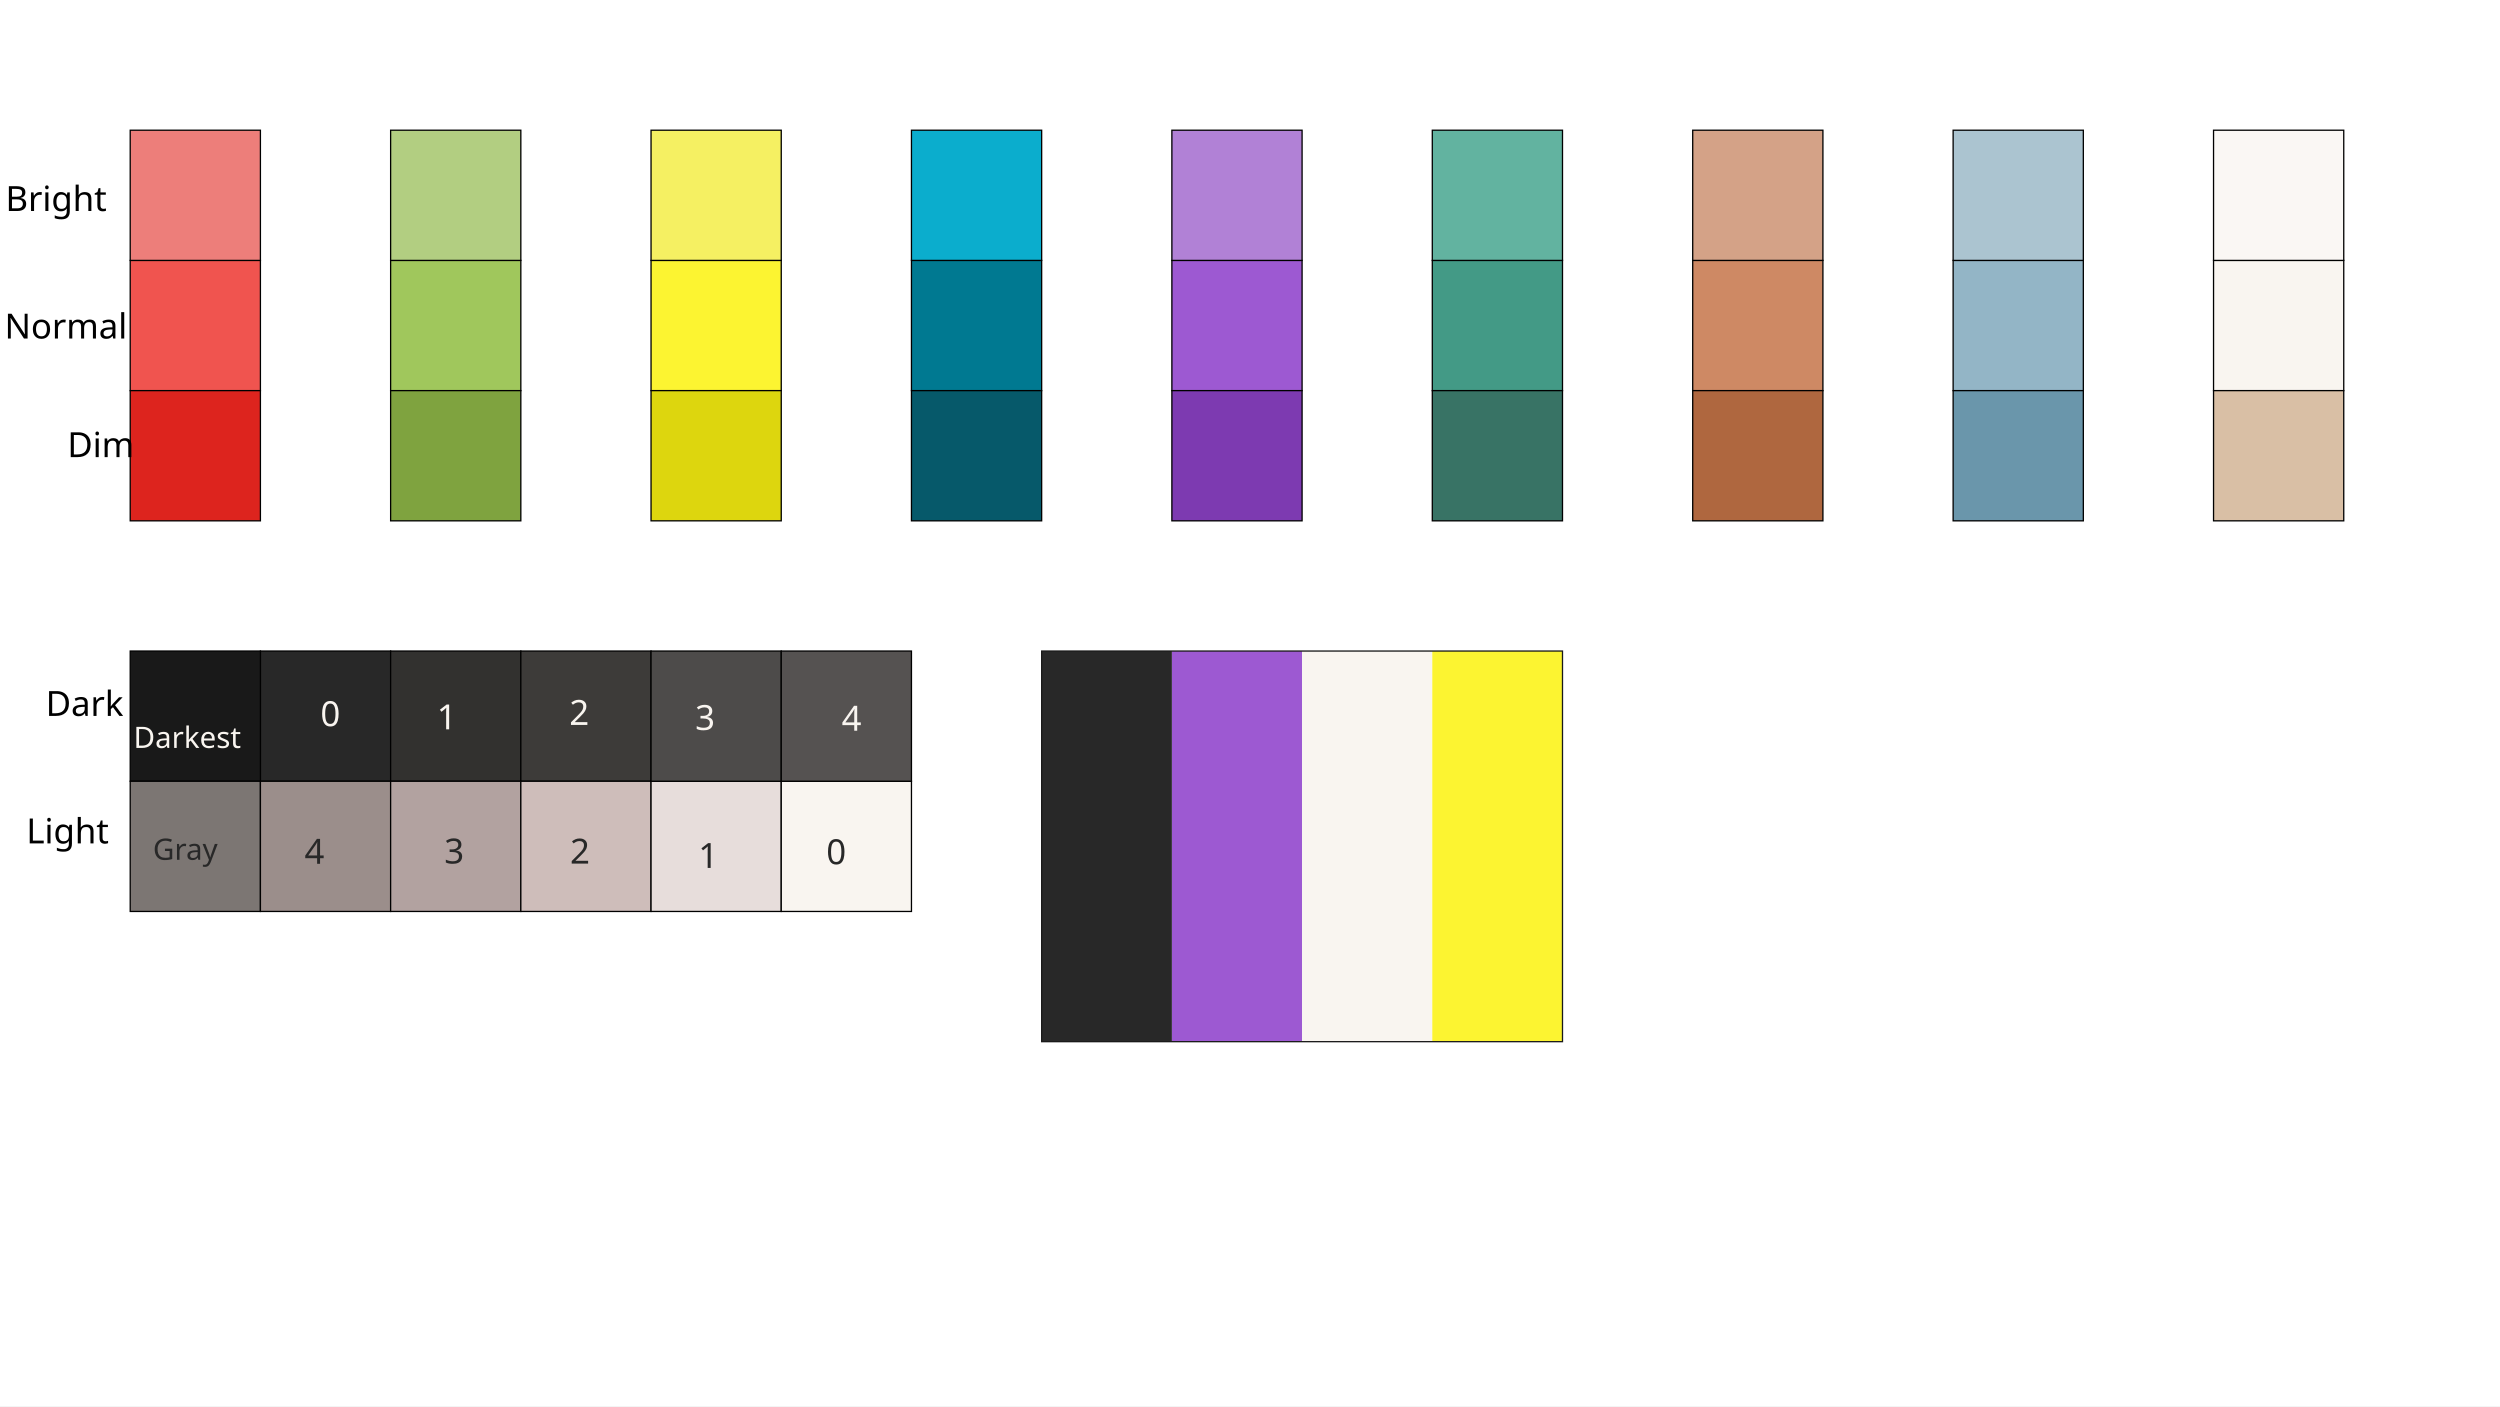
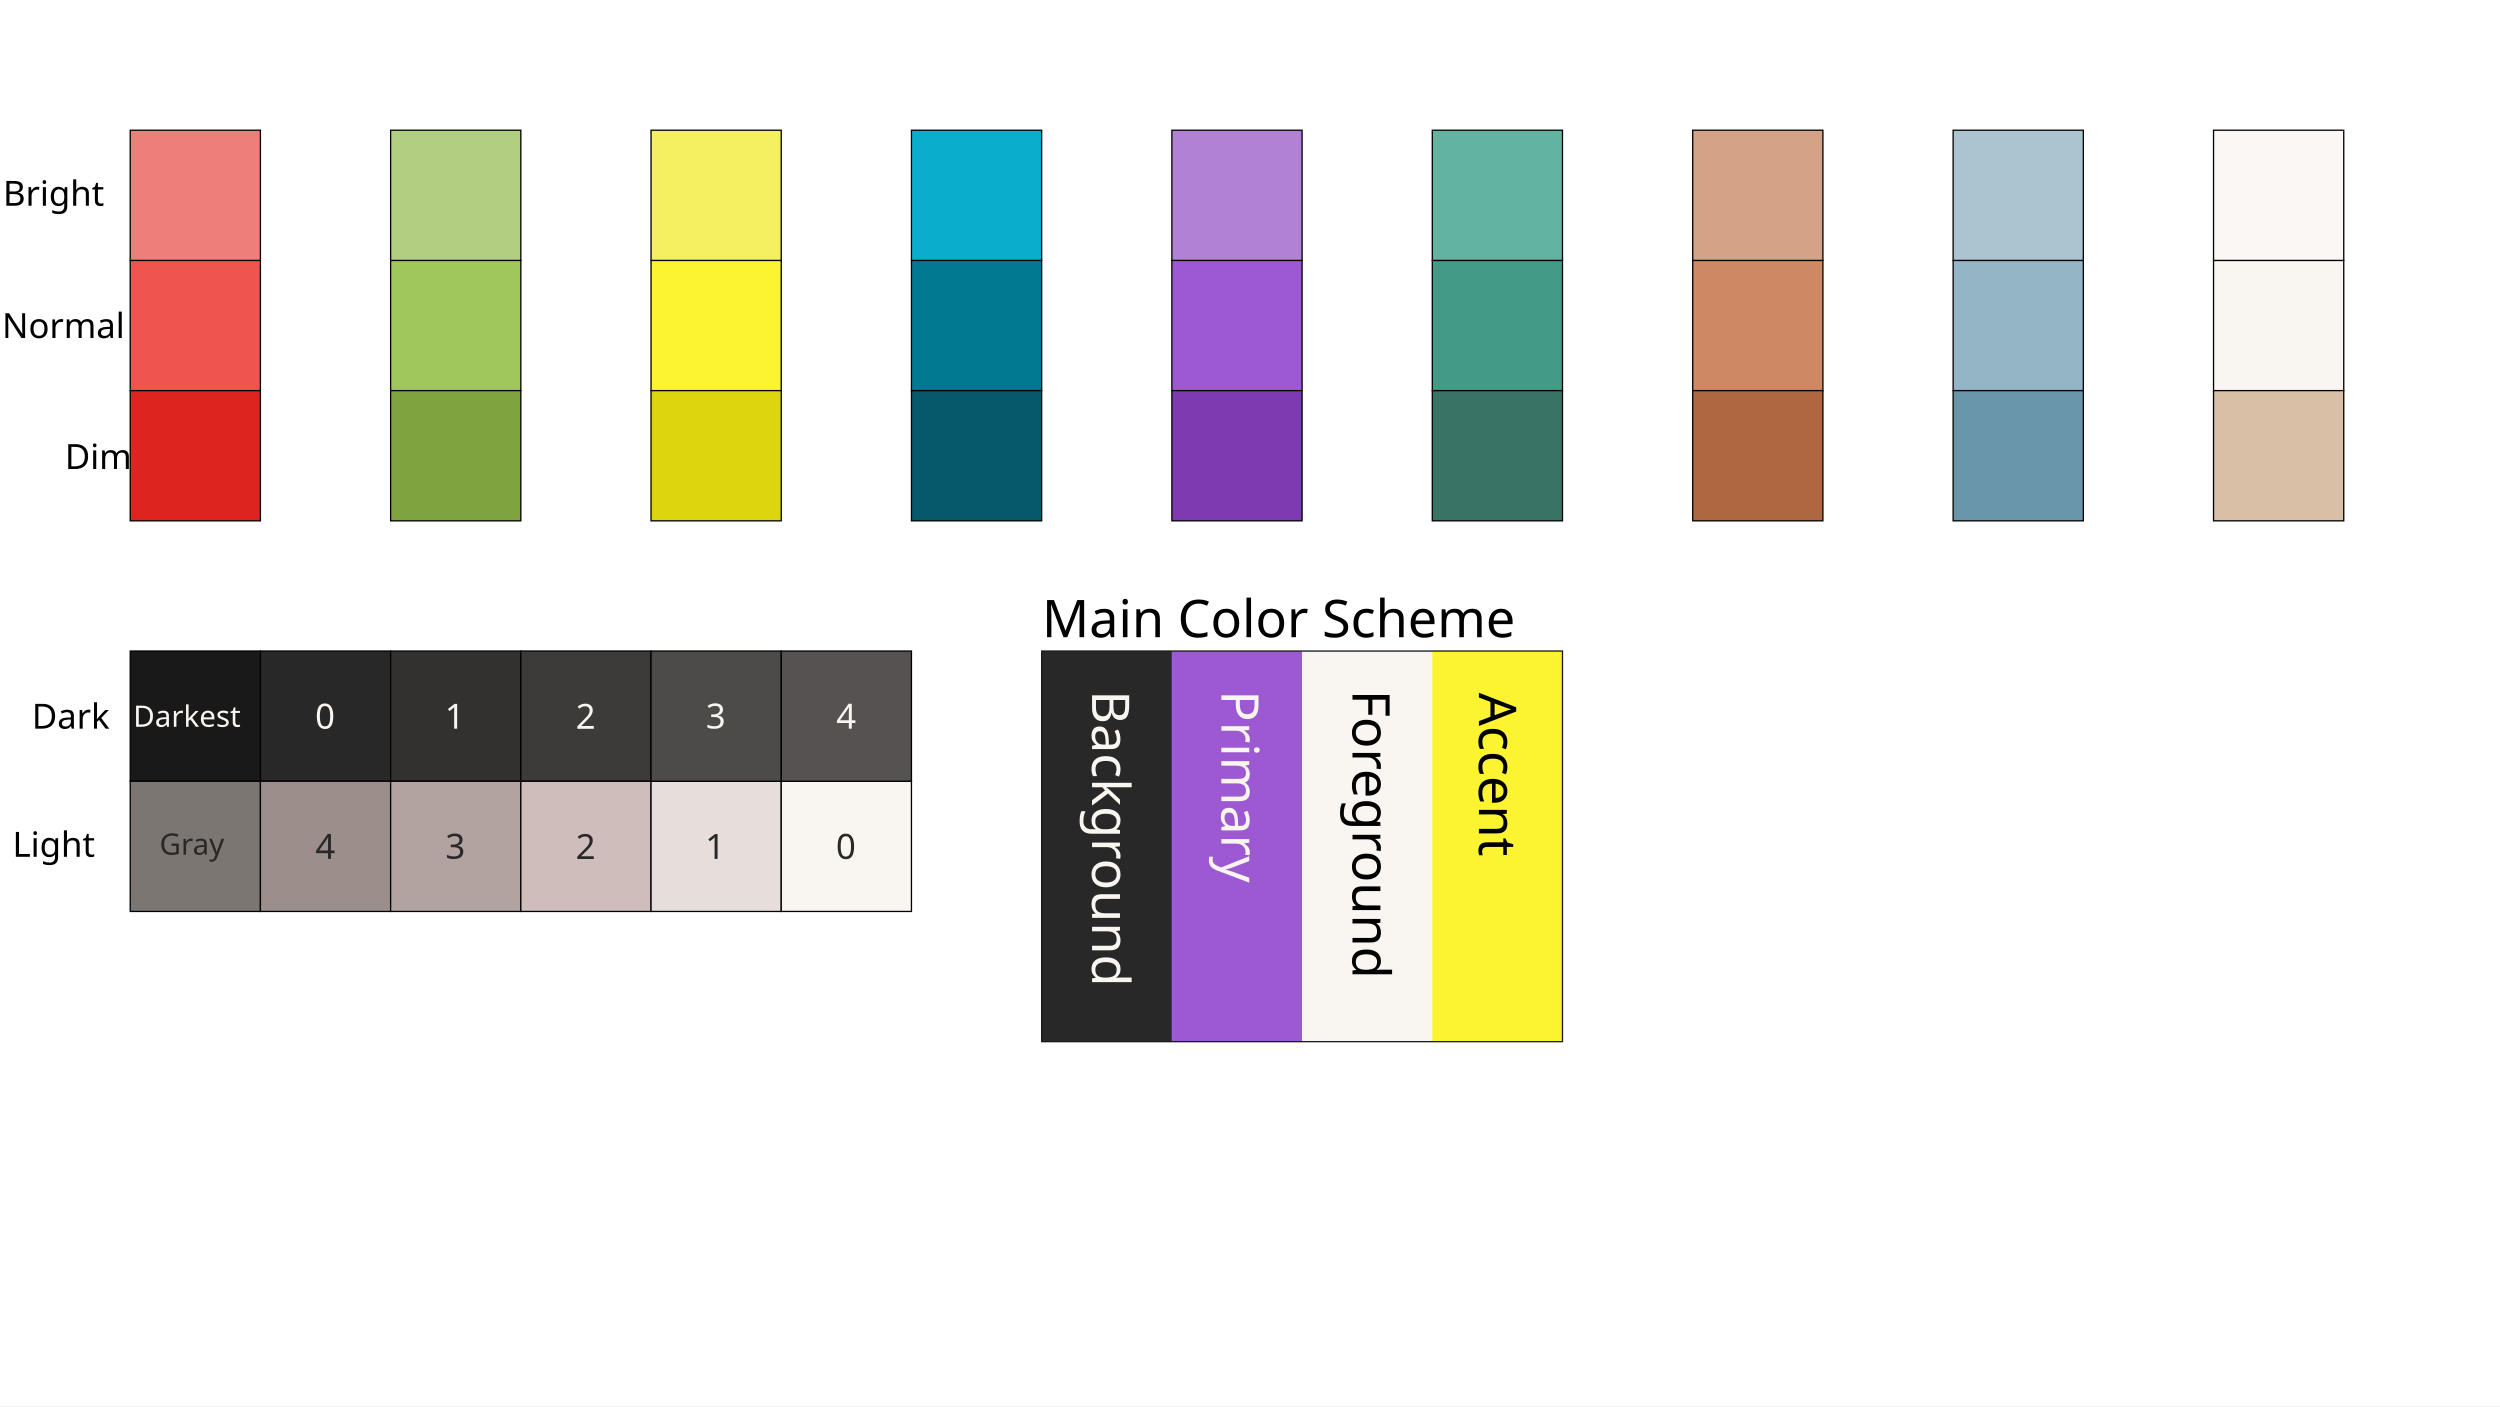
<svg xmlns="http://www.w3.org/2000/svg" width="1920" height="1080" viewBox="0 0 508 285.75" version="1.1" id="svg5">
  <defs id="defs2">
    <rect x="0" y="200" width="100" height="100" id="rect31472" />
    <rect x="0" y="200" width="100" height="100" id="rect27154" />
    <rect x="0" y="200" width="0" height="100" id="rect25828" />
    <rect x="0" y="200" width="100" height="100" id="rect18144" />
    <rect x="0" y="200" width="100" height="100" id="rect6882" />
    <rect x="0" y="200" width="100" height="100" id="rect31472-2" />
    <rect x="0" y="200" width="100" height="100" id="rect31472-7" />
    <rect x="0" y="200" width="100" height="100" id="rect31472-2-5" />
    <rect x="0" y="200" width="100" height="100" id="rect31472-2-5-9" />
    <rect x="0" y="200" width="100" height="100" id="rect31472-2-5-9-3" />
    <rect x="0" y="200" width="100" height="100" id="rect31472-2-5-9-8" />
    <rect x="0" y="200" width="100" height="100" id="rect31472-2-5-9-1" />
    <rect x="0" y="200" width="100" height="100" id="rect31472-2-5-9-6" />
    <rect x="0" y="200" width="100" height="100" id="rect31472-2-5-9-6-3" />
    <rect x="0" y="200" width="100" height="100" id="rect31472-2-5-9-6-3-3" />
    <rect x="0" y="200" width="100" height="100" id="rect31472-2-5-9-6-3-6" />
    <rect x="0" y="200" width="100" height="100" id="rect31472-2-5-9-6-3-4" />
    <rect x="0" y="200" width="100" height="100" id="rect31472-2-5-9-6-3-8" />
+     <rect x="0" y="200" width="100" height="100" id="rect31472-6" />
+     <rect x="0" y="200" width="100" height="100" id="rect31472-2-2" />
+     <rect x="0" y="200" width="100" height="100" id="rect31472-7-9" />
+     <rect x="0" y="200" width="100" height="100" id="rect31472-2-5-2" />
+     <rect x="0" y="200" width="100" height="100" id="rect31472-2-5-9-7" />
+     <rect x="0" y="200" width="100" height="100" id="rect31472-2-5-9-3-0" />
+     <rect x="0" y="200" width="100" height="100" id="rect31472-2-5-9-8-9" />
+     <rect x="0" y="200" width="100" height="100" id="rect31472-2-5-9-1-3" />
+     <rect x="0" y="200" width="100" height="100" id="rect31472-2-5-9-6-6" />
+     <rect x="0" y="200" width="100" height="100" id="rect31472-2-5-9-6-3-3-0" />
+     <rect x="0" y="200" width="100" height="100" id="rect31472-2-5-9-6-3-62" />
+     <rect x="0" y="200" width="100" height="100" id="rect31472-2-5-9-6-3-6-6" />
+     <rect x="0" y="200" width="100" height="100" id="rect31472-2-5-9-6-3-4-1" />
+     <rect x="0" y="200" width="100" height="100" id="rect31472-2-5-9-6-3-8-8" />
  </defs>
  <g id="layer2">
    <rect style="fill:#ffffff;fill-opacity:1;stroke-width:0.293" id="rect2511" width="508" height="285.75" x="0" y="0" />
  </g>
  <g id="layer1">
-     <rect style="fill:#f0544f;stroke-width:0.265;stroke:#000000;stroke-opacity:1" id="rect958" width="26.458" height="26.458" x="26.458" y="52.917" />
-     <rect style="fill:#dd241e;stroke-width:0.265;stroke:#000000;stroke-opacity:1" id="rect960" width="26.458" height="26.458" x="26.458" y="79.375" />
-     <rect style="fill:#a0c75c;stroke-width:0.265;stroke:#000000;stroke-opacity:1" id="rect1064" width="26.458" height="26.458" x="79.375" y="52.917" />
-     <rect style="fill:#7fa33f;stroke-width:0.265;stroke:#000000;stroke-opacity:1" id="rect1069" width="26.458" height="26.458" x="79.375" y="79.375" />
+     <rect style="fill:#f0544f;stroke:#000000;stroke-width:0.265;stroke-opacity:1" id="rect958" width="26.458" height="26.458" x="26.458" y="52.917" />
+     <rect style="fill:#dd241e;stroke:#000000;stroke-width:0.265;stroke-opacity:1" id="rect960" width="26.458" height="26.458" x="26.458" y="79.375" />
+     <rect style="fill:#a0c75c;stroke:#000000;stroke-width:0.265;stroke-opacity:1" id="rect1064" width="26.458" height="26.458" x="79.375" y="52.917" />
+     <rect style="fill:#7fa33f;stroke:#000000;stroke-width:0.265;stroke-opacity:1" id="rect1069" width="26.458" height="26.458" x="79.375" y="79.375" />
    <rect style="fill:#fcf431;stroke:#000000;stroke-width:0.265;stroke-opacity:1" id="rect1071" width="26.458" height="26.458" x="132.292" y="52.917" />
-     <rect style="fill:#ddd60e;stroke-width:0.265;stroke:#000000;stroke-opacity:1" id="rect1073" width="26.458" height="26.458" x="132.292" y="79.375" />
-     <rect style="fill:#007991;stroke-width:0.265;stroke:#000000;stroke-opacity:1" id="rect1341" width="26.458" height="26.458" x="185.208" y="52.917" />
-     <rect style="fill:#06596a;stroke-width:0.265;stroke:#000000;stroke-opacity:1" id="rect1343" width="26.458" height="26.458" x="185.208" y="79.375" />
-     <rect style="fill:#9d59d2;stroke-width:0.265;stroke:#000000;stroke-opacity:1" id="rect1447" width="26.458" height="26.458" x="238.125" y="52.917" />
-     <rect style="fill:#7d3ab1;stroke-width:0.265;stroke:#000000;stroke-opacity:1" id="rect1449" width="26.458" height="26.458" x="238.125" y="79.375" />
-     <rect style="fill:#439a86;stroke-width:0.265;stroke:#000000;stroke-opacity:1" id="rect1451" width="26.458" height="26.458" x="291.042" y="52.917" />
-     <rect style="fill:#387365;stroke-width:0.265;stroke:#000000;stroke-opacity:1" id="rect1453" width="26.458" height="26.458" x="291.042" y="79.375" />
-     <rect style="fill:#ce8964;stroke-width:0.265;stroke:#000000;stroke-opacity:1" id="rect1455" width="26.458" height="26.458" x="343.958" y="52.917" />
-     <rect style="fill:#af673f;stroke-width:0.265;stroke:#000000;stroke-opacity:1" id="rect1457" width="26.458" height="26.458" x="343.958" y="79.375" />
-     <rect style="fill:#93b5c6;stroke-width:0.265;stroke:#000000;stroke-opacity:1" id="rect1459" width="26.458" height="26.458" x="396.875" y="52.917" />
-     <rect style="fill:#6a96ab;stroke-width:0.265;stroke:#000000;stroke-opacity:1" id="rect1461" width="26.458" height="26.458" x="396.875" y="79.375" />
-     <rect style="fill:#f9f5f0;stroke-width:0.265;stroke:#000000;stroke-opacity:1" id="rect1709" width="26.458" height="26.458" x="449.792" y="52.917" />
+     <rect style="fill:#ddd60e;stroke:#000000;stroke-width:0.265;stroke-opacity:1" id="rect1073" width="26.458" height="26.458" x="132.292" y="79.375" />
+     <rect style="fill:#007991;stroke:#000000;stroke-width:0.265;stroke-opacity:1" id="rect1341" width="26.458" height="26.458" x="185.208" y="52.917" />
+     <rect style="fill:#06596a;stroke:#000000;stroke-width:0.265;stroke-opacity:1" id="rect1343" width="26.458" height="26.458" x="185.208" y="79.375" />
+     <rect style="fill:#9d59d2;fill-opacity:1;stroke:#000000;stroke-width:0.265;stroke-opacity:1" id="rect1447" width="26.458" height="26.458" x="238.125" y="52.917" />
+     <rect style="fill:#7d3ab1;stroke:#000000;stroke-width:0.265;stroke-opacity:1" id="rect1449" width="26.458" height="26.458" x="238.125" y="79.375" />
+     <rect style="fill:#439a86;stroke:#000000;stroke-width:0.265;stroke-opacity:1" id="rect1451" width="26.458" height="26.458" x="291.042" y="52.917" />
+     <rect style="fill:#387365;stroke:#000000;stroke-width:0.265;stroke-opacity:1" id="rect1453" width="26.458" height="26.458" x="291.042" y="79.375" />
+     <rect style="fill:#ce8964;stroke:#000000;stroke-width:0.265;stroke-opacity:1" id="rect1455" width="26.458" height="26.458" x="343.958" y="52.917" />
+     <rect style="fill:#af673f;stroke:#000000;stroke-width:0.265;stroke-opacity:1" id="rect1457" width="26.458" height="26.458" x="343.958" y="79.375" />
+     <rect style="fill:#93b5c6;stroke:#000000;stroke-width:0.265;stroke-opacity:1" id="rect1459" width="26.458" height="26.458" x="396.875" y="52.917" />
+     <rect style="fill:#6a96ab;stroke:#000000;stroke-width:0.265;stroke-opacity:1" id="rect1461" width="26.458" height="26.458" x="396.875" y="79.375" />
+     <rect style="fill:#f9f5f0;stroke:#000000;stroke-width:0.265;stroke-opacity:1" id="rect1709" width="26.458" height="26.458" x="449.792" y="52.917" />
    <rect style="fill:#d9bfa5;stroke:#000000;stroke-width:0.265;stroke-opacity:1" id="rect1711" width="26.458" height="26.458" x="449.792" y="79.375" />
-     <rect style="fill:#ed7e7a;stroke-width:0.265;stroke:#000000;stroke-opacity:1" id="rect2031" width="26.458" height="26.458" x="26.458" y="26.458" />
-     <rect style="fill:#b2ce81;stroke-width:0.265;stroke:#000000;stroke-opacity:1" id="rect2033" width="26.458" height="26.458" x="79.375" y="26.458" />
-     <rect style="fill:#f5f062;stroke-width:0.265;stroke:#000000;stroke-opacity:1" id="rect2035" width="26.458" height="26.458" x="132.292" y="26.458" />
-     <rect style="fill:#0badcd;stroke-width:0.265;stroke:#000000;stroke-opacity:1" id="rect2037" width="26.458" height="26.458" x="185.208" y="26.458" />
-     <rect style="fill:#b181d6;stroke-width:0.265;stroke:#000000;stroke-opacity:1" id="rect2039" width="26.458" height="26.458" x="238.125" y="26.458" />
-     <rect style="fill:#62b3a0;stroke-width:0.265;stroke:#000000;stroke-opacity:1" id="rect2041" width="26.458" height="26.458" x="291.042" y="26.458" />
-     <rect style="fill:#d4a287;stroke-width:0.265;stroke:#000000;stroke-opacity:1" id="rect2043" width="26.458" height="26.458" x="343.958" y="26.458" />
-     <rect style="fill:#abc4d0;stroke-width:0.265;stroke:#000000;stroke-opacity:1" id="rect2045" width="26.458" height="26.458" x="396.875" y="26.458" />
-     <rect style="fill:#faf7f4;stroke-width:0.265;stroke:#000000;stroke-opacity:1" id="rect2047" width="26.458" height="26.458" x="449.792" y="26.458" />
+     <rect style="fill:#ed7e7a;stroke:#000000;stroke-width:0.265;stroke-opacity:1" id="rect2031" width="26.458" height="26.458" x="26.458" y="26.458" />
+     <rect style="fill:#b2ce81;stroke:#000000;stroke-width:0.265;stroke-opacity:1" id="rect2033" width="26.458" height="26.458" x="79.375" y="26.458" />
+     <rect style="fill:#f5f062;stroke:#000000;stroke-width:0.265;stroke-opacity:1" id="rect2035" width="26.458" height="26.458" x="132.292" y="26.458" />
+     <rect style="fill:#0badcd;stroke:#000000;stroke-width:0.265;stroke-opacity:1" id="rect2037" width="26.458" height="26.458" x="185.208" y="26.458" />
+     <rect style="fill:#b181d6;stroke:#000000;stroke-width:0.265;stroke-opacity:1" id="rect2039" width="26.458" height="26.458" x="238.125" y="26.458" />
+     <rect style="fill:#62b3a0;stroke:#000000;stroke-width:0.265;stroke-opacity:1" id="rect2041" width="26.458" height="26.458" x="291.042" y="26.458" />
+     <rect style="fill:#d4a287;stroke:#000000;stroke-width:0.265;stroke-opacity:1" id="rect2043" width="26.458" height="26.458" x="343.958" y="26.458" />
+     <rect style="fill:#abc4d0;stroke:#000000;stroke-width:0.265;stroke-opacity:1" id="rect2045" width="26.458" height="26.458" x="396.875" y="26.458" />
+     <rect style="fill:#faf7f4;stroke:#000000;stroke-width:0.265;stroke-opacity:1" id="rect2047" width="26.458" height="26.458" x="449.792" y="26.458" />
    <rect style="fill:#282828;stroke:#000000;stroke-width:0.265;stroke-opacity:1" id="rect2313" width="26.458" height="26.458" x="52.917" y="132.292" />
    <rect style="fill:#191919;stroke:#000000;stroke-width:0.265;stroke-opacity:1" id="rect2313-3" width="26.458" height="26.458" x="26.458" y="132.292" />
    <rect style="fill:#7c7673;stroke:#000000;stroke-width:0.265;stroke-opacity:1" id="rect2313-3-3" width="26.458" height="26.458" x="26.458" y="158.75" />
    <rect style="fill:#32312f;stroke:#000000;stroke-width:0.265;stroke-opacity:1" id="rect2315" width="26.458" height="26.458" x="79.375" y="132.292" />
    <rect style="fill:#3d3b39;stroke:#000000;stroke-width:0.265;stroke-opacity:1" id="rect2317" width="26.458" height="26.458" x="105.833" y="132.292" />
    <rect style="fill:#9b8e8b;stroke:#000000;stroke-width:0.265;stroke-opacity:1" id="rect2317-3" width="26.458" height="26.458" x="52.917" y="158.75" />
    <rect style="fill:#b2a2a0;stroke:#000000;stroke-width:0.265;stroke-opacity:1" id="rect2317-6" width="26.458" height="26.458" x="79.375" y="158.75" />
-     <rect style="fill:#cebdba;stroke:#000000;stroke-width:0.265;stroke-opacity:1;fill-opacity:1" id="rect2317-7" width="26.458" height="26.458" x="105.833" y="158.75" />
+     <rect style="fill:#cebdba;fill-opacity:1;stroke:#000000;stroke-width:0.265;stroke-opacity:1" id="rect2317-7" width="26.458" height="26.458" x="105.833" y="158.75" />
    <rect style="fill:#e7dddb;stroke:#000000;stroke-width:0.265;stroke-opacity:1" id="rect2317-5" width="26.458" height="26.458" x="132.292" y="158.75" />
    <rect style="fill:#f9f5f0;stroke:#000000;stroke-width:0.265;stroke-opacity:1" id="rect2317-5-3" width="26.458" height="26.458" x="158.75" y="158.75" />
    <rect style="fill:#4d4b4a;fill-opacity:1;stroke:#000000;stroke-width:0.265;stroke-opacity:1" id="rect2317-67" width="26.458" height="26.458" x="132.292" y="132.292" />
    <rect style="fill:#555251;fill-opacity:1;stroke:#000000;stroke-width:0.265;stroke-opacity:1" id="rect2317-53" width="26.458" height="26.458" x="158.75" y="132.292" />
-     <text xml:space="preserve" transform="matrix(0.2645833,0,0,0.2645833,-0.1324763,9.319554)" id="text31470" style="font-size:26.667px;line-height:1.25;font-family:'JetBrainsMonoMedium NF';-inkscape-font-specification:'JetBrainsMonoMedium NF, Normal';text-align:end;white-space:pre;shape-inside:url(#rect31472)" x="92.693" y="0">
-       <tspan x="4" y="224.754" id="tspan21182">Normal</tspan>
-     </text>
-     <text xml:space="preserve" transform="matrix(0.2645833,0,0,0.2645833,-0.06897556,33.41878)" id="text31470-1" style="font-size:26.667px;line-height:1.25;font-family:'JetBrainsMonoMedium NF';-inkscape-font-specification:'JetBrainsMonoMedium NF, Normal';text-align:end;white-space:pre;shape-inside:url(#rect31472-2)" x="92.693" y="0">
-       <tspan x="52" y="224.754" id="tspan21184">Dim</tspan>
-     </text>
-     <text xml:space="preserve" transform="matrix(0.2645833,0,0,0.2645833,-0.238309,86.00646)" id="text31470-1-7" style="font-size:26.667px;line-height:1.25;font-family:'JetBrainsMonoMedium NF';-inkscape-font-specification:'JetBrainsMonoMedium NF, Normal';text-align:end;white-space:pre;shape-inside:url(#rect31472-2-5)" x="92.693" y="0">
-       <tspan x="36" y="224.754" id="tspan21186">Dark</tspan>
-     </text>
-     <text xml:space="preserve" transform="matrix(0.2645833,0,0,0.2645833,42.88475,88.08955)" id="text31470-1-7-7" style="font-size:26.667px;line-height:1.25;font-family:'JetBrainsMonoMedium NF';-inkscape-font-specification:'JetBrainsMonoMedium NF, Normal';text-align:end;white-space:pre;shape-inside:url(#rect31472-2-5-9);fill:#f9f5f0;fill-opacity:1" x="92.693" y="0">
-       <tspan x="84" y="224.754" id="tspan21188">0</tspan>
-     </text>
-     <text xml:space="preserve" transform="matrix(0.2645833,0,0,0.2645833,66.5364,88.73467)" id="text31470-1-7-7-8" style="font-size:26.667px;line-height:1.25;font-family:'JetBrainsMonoMedium NF';-inkscape-font-specification:'JetBrainsMonoMedium NF, Normal';text-align:end;white-space:pre;shape-inside:url(#rect31472-2-5-9-3);fill:#f9f5f0" x="92.693" y="0">
-       <tspan x="84" y="224.754" id="tspan21190">1</tspan>
-     </text>
-     <text xml:space="preserve" transform="matrix(0.2645833,0,0,0.2645833,93.45874,87.834)" id="text31470-1-7-7-3" style="font-size:26.667px;line-height:1.25;font-family:'JetBrainsMonoMedium NF';-inkscape-font-specification:'JetBrainsMonoMedium NF, Normal';text-align:end;white-space:pre;shape-inside:url(#rect31472-2-5-9-8);fill:#f9f5f0" x="92.693" y="0">
-       <tspan x="84" y="224.754" id="tspan21192">2</tspan>
-     </text>
-     <text xml:space="preserve" transform="matrix(0.2645833,0,0,0.2645833,119.0282,88.86399)" id="text31470-1-7-7-89" style="font-size:26.667px;line-height:1.25;font-family:'JetBrainsMonoMedium NF';-inkscape-font-specification:'JetBrainsMonoMedium NF, Normal';text-align:end;white-space:pre;shape-inside:url(#rect31472-2-5-9-1);fill:#f9f5f0" x="92.693" y="0">
-       <tspan x="84" y="224.754" id="tspan21194">3</tspan>
-     </text>
-     <text xml:space="preserve" transform="matrix(0.2645833,0,0,0.2645833,148.7946,89.02175)" id="text31470-1-7-7-4" style="font-size:26.667px;line-height:1.25;font-family:'JetBrainsMonoMedium NF';-inkscape-font-specification:'JetBrainsMonoMedium NF, Normal';text-align:end;white-space:pre;shape-inside:url(#rect31472-2-5-9-6);fill:#f9f5f0" x="92.693" y="0">
-       <tspan x="84" y="224.754" id="tspan21196">4</tspan>
-     </text>
-     <text xml:space="preserve" transform="matrix(0.2645833,0,0,0.2645833,68.05011,115.9951)" id="text31470-1-7-7-4-3" style="font-size:26.667px;line-height:1.25;font-family:'JetBrainsMonoMedium NF';-inkscape-font-specification:'JetBrainsMonoMedium NF, Normal';text-align:end;white-space:pre;shape-inside:url(#rect31472-2-5-9-6-3);fill:#282828" x="92.693" y="0">
-       <tspan x="84" y="224.754" id="tspan21198">3</tspan>
-     </text>
-     <text xml:space="preserve" transform="matrix(0.2645833,0,0,0.2645833,93.60858,116.0186)" id="text31470-1-7-7-4-3-0" style="font-size:26.667px;line-height:1.25;font-family:'JetBrainsMonoMedium NF';-inkscape-font-specification:'JetBrainsMonoMedium NF, Normal';text-align:end;white-space:pre;shape-inside:url(#rect31472-2-5-9-6-3-6);fill:#282828" x="92.693" y="0">
-       <tspan x="84" y="224.754" id="tspan21200">2</tspan>
-     </text>
-     <text xml:space="preserve" transform="matrix(0.2645833,0,0,0.2645833,119.6767,116.8965)" id="text31470-1-7-7-4-3-88" style="font-size:26.667px;line-height:1.25;font-family:'JetBrainsMonoMedium NF';-inkscape-font-specification:'JetBrainsMonoMedium NF, Normal';text-align:end;white-space:pre;shape-inside:url(#rect31472-2-5-9-6-3-4);fill:#282828" x="92.693" y="0">
-       <tspan x="84" y="224.754" id="tspan21202">1</tspan>
-     </text>
-     <text xml:space="preserve" transform="matrix(0.2645833,0,0,0.2645833,145.6787,116.1424)" id="text31470-1-7-7-4-3-9" style="font-size:26.667px;line-height:1.25;font-family:'JetBrainsMonoMedium NF';-inkscape-font-specification:'JetBrainsMonoMedium NF, Normal';text-align:end;white-space:pre;shape-inside:url(#rect31472-2-5-9-6-3-8);fill:#282828" x="92.693" y="0">
-       <tspan x="84" y="224.754" id="tspan21204">0</tspan>
-     </text>
-     <text xml:space="preserve" transform="matrix(0.2645833,0,0,0.2645833,39.64947,116.0624)" id="text31470-1-7-7-4-3-8" style="font-size:26.667px;line-height:1.25;font-family:'JetBrainsMonoMedium NF';-inkscape-font-specification:'JetBrainsMonoMedium NF, Normal';text-align:end;white-space:pre;shape-inside:url(#rect31472-2-5-9-6-3-3);fill:#282828" x="92.693" y="0">
-       <tspan x="84" y="224.754" id="tspan21206">4</tspan>
-     </text>
-     <text xml:space="preserve" transform="matrix(0.2645833,0,0,0.2645833,0.05802444,-16.59306)" id="text31470-8" style="font-size:26.667px;line-height:1.25;font-family:'JetBrainsMonoMedium NF';-inkscape-font-specification:'JetBrainsMonoMedium NF, Normal';text-align:end;white-space:pre;shape-inside:url(#rect31472-7)" x="92.693" y="0">
-       <tspan x="4" y="224.754" id="tspan21208">Bright</tspan>
-     </text>
-     <text xml:space="preserve" style="font-size:7.056px;line-height:1.25;font-family:'JetBrainsMonoMedium NF';-inkscape-font-specification:'JetBrainsMonoMedium NF, Normal';stroke-width:0.265" x="5.35" y="171.379" id="text58838">
-       <tspan id="tspan58836" style="font-size:7.056px;stroke-width:0.265" x="5.35" y="171.379">Light</tspan>
-     </text>
-     <text xml:space="preserve" style="font-size:5.997px;line-height:1.25;font-family:'JetBrainsMonoMedium NF';-inkscape-font-specification:'JetBrainsMonoMedium NF, Normal';stroke-width:0.265;fill:#282828" x="31.078" y="174.713" id="text58838-3">
-       <tspan id="tspan58836-6" style="font-size:5.997px;fill:#282828;stroke-width:0.265" x="31.078" y="174.713">Gray</tspan>
-     </text>
-     <g id="g67379" transform="translate(-52.9167)">
+     <g id="g67379" transform="translate(-52.91666,-2.2011719e-5)">
      <rect style="fill:#9d59d2;stroke:none;stroke-width:0.459;stroke-opacity:1" id="rect1447-1" width="26.458" height="79.375" x="291.042" y="132.292" />
      <rect style="fill:#f9f5f0;stroke:none;stroke-width:0.459;stroke-opacity:1" id="rect1709-5" width="26.458" height="79.375" x="317.5" y="132.292" />
      <rect style="fill:#282828;stroke:none;stroke-width:0.459;stroke-opacity:1" id="rect2313-4" width="26.458" height="79.375" x="264.583" y="132.292" />
      <rect style="fill:#fcf431;stroke:none;stroke-width:0.459;stroke-opacity:1" id="rect67214" width="26.458" height="79.375" x="343.958" y="132.292" />
      <rect style="fill:none;stroke:#191919;stroke-width:0.265" id="rect67256" width="105.833" height="79.375" x="264.583" y="132.292" />
    </g>
-     <text xml:space="preserve" style="font-size:5.997px;line-height:1.25;font-family:'JetBrainsMonoMedium NF';-inkscape-font-specification:'JetBrainsMonoMedium NF, Normal';stroke-width:0.265;fill:#f9f5f0" x="27.134" y="151.98" id="text5570">
-       <tspan id="tspan5568" style="font-size:5.997px;stroke-width:0.265;fill:#f9f5f0" x="27.134" y="151.98">Darkest</tspan>
+   </g>
+   <g id="layer3" style="display:inline">
+     <text xml:space="preserve" transform="matrix(0.2645833,0,0,0.2645833,-0.6385495,9.219642)" id="text31470" style="font-size:26.667px;line-height:1.25;font-family:'JetBrainsMonoMedium NF';-inkscape-font-specification:'JetBrainsMonoMedium NF, Normal';text-align:end;white-space:pre;shape-inside:url(#rect31472-6)" x="92.693" y="0">
+       <tspan x="4" y="224.754" id="tspan21724">Normal</tspan>
+     </text>
+     <text xml:space="preserve" transform="matrix(0.2645833,0,0,0.2645833,-0.5750488,35.83673)" id="text31470-1" style="font-size:26.667px;line-height:1.25;font-family:'JetBrainsMonoMedium NF';-inkscape-font-specification:'JetBrainsMonoMedium NF, Normal';text-align:end;white-space:pre;shape-inside:url(#rect31472-2-2)" x="92.693" y="0">
+       <tspan x="52" y="224.754" id="tspan21726">Dim</tspan>
+     </text>
+     <text xml:space="preserve" transform="matrix(0.2645833,0,0,0.2645833,-0.4480492,-17.66203)" id="text31470-8" style="font-size:26.667px;line-height:1.25;font-family:'JetBrainsMonoMedium NF';-inkscape-font-specification:'JetBrainsMonoMedium NF, Normal';text-align:end;white-space:pre;shape-inside:url(#rect31472-7-9)" x="92.693" y="0">
+       <tspan x="4" y="224.754" id="tspan21728">Bright</tspan>
+     </text>
+     <text xml:space="preserve" transform="matrix(0.2645833,0,0,0.2645833,-3.048025,88.59464)" id="text31470-1-7" style="font-size:26.667px;line-height:1.25;font-family:'JetBrainsMonoMedium NF';-inkscape-font-specification:'JetBrainsMonoMedium NF, Normal';text-align:end;white-space:pre;shape-inside:url(#rect31472-2-5-2)" x="92.693" y="0">
+       <tspan x="36" y="224.754" id="tspan21730">Dark</tspan>
+     </text>
+     <text xml:space="preserve" style="font-size:7.056px;line-height:1.25;font-family:'JetBrainsMonoMedium NF';-inkscape-font-specification:'JetBrainsMonoMedium NF, Normal';stroke-width:0.265" x="2.54" y="174.096" id="text58838">
+       <tspan id="tspan58836" style="font-size:7.056px;stroke-width:0.265" x="2.54" y="174.096">Light</tspan>
+     </text>
+     <text xml:space="preserve" transform="matrix(0.2645833,0,0,0.2645833,41.80416,88.59464)" id="text31470-1-7-7" style="font-size:26.667px;line-height:1.25;font-family:'JetBrainsMonoMedium NF';-inkscape-font-specification:'JetBrainsMonoMedium NF, Normal';text-align:end;white-space:pre;shape-inside:url(#rect31472-2-5-9-7);fill:#f9f5f0;fill-opacity:1" x="92.693" y="0">
+       <tspan x="84" y="224.754" id="tspan21732">0</tspan>
+     </text>
+     <text xml:space="preserve" transform="matrix(0.2645833,0,0,0.2645833,68.16372,88.59464)" id="text31470-1-7-7-8" style="font-size:26.667px;line-height:1.25;font-family:'JetBrainsMonoMedium NF';-inkscape-font-specification:'JetBrainsMonoMedium NF, Normal';text-align:end;white-space:pre;shape-inside:url(#rect31472-2-5-9-3-0);fill:#f9f5f0" x="92.693" y="0">
+       <tspan x="84" y="224.754" id="tspan21734">1</tspan>
+     </text>
+     <text xml:space="preserve" transform="matrix(0.2645833,0,0,0.2645833,94.75611,88.62992)" id="text31470-1-7-7-3" style="font-size:26.667px;line-height:1.25;font-family:'JetBrainsMonoMedium NF';-inkscape-font-specification:'JetBrainsMonoMedium NF, Normal';text-align:end;white-space:pre;shape-inside:url(#rect31472-2-5-9-8-9);fill:#f9f5f0" x="92.693" y="0">
+       <tspan x="84" y="224.754" id="tspan21736">2</tspan>
+     </text>
+     <text xml:space="preserve" transform="matrix(0.2645833,0,0,0.2645833,121.2003,88.55937)" id="text31470-1-7-7-89" style="font-size:26.667px;line-height:1.25;font-family:'JetBrainsMonoMedium NF';-inkscape-font-specification:'JetBrainsMonoMedium NF, Normal';text-align:end;white-space:pre;shape-inside:url(#rect31472-2-5-9-1-3);fill:#f9f5f0" x="92.693" y="0">
+       <tspan x="84" y="224.754" id="tspan21738">3</tspan>
+     </text>
+     <text xml:space="preserve" transform="matrix(0.2645833,0,0,0.2645833,147.6939,88.59464)" id="text31470-1-7-7-4" style="font-size:26.667px;line-height:1.25;font-family:'JetBrainsMonoMedium NF';-inkscape-font-specification:'JetBrainsMonoMedium NF, Normal';text-align:end;white-space:pre;shape-inside:url(#rect31472-2-5-9-6-6);fill:#f9f5f0" x="92.693" y="0">
+       <tspan x="84" y="224.754" id="tspan21740">4</tspan>
+     </text>
+     <text xml:space="preserve" transform="matrix(0.2645833,0,0,0.2645833,68.28366,115.0177)" id="text31470-1-7-7-4-3" style="font-size:26.667px;line-height:1.25;font-family:'JetBrainsMonoMedium NF';-inkscape-font-specification:'JetBrainsMonoMedium NF, Normal';text-align:end;white-space:pre;shape-inside:url(#rect31472-2-5-9-6-3-62);fill:#282828" x="92.693" y="0">
+       <tspan x="84" y="224.754" id="tspan21742">3</tspan>
+     </text>
+     <text xml:space="preserve" transform="matrix(0.2645833,0,0,0.2645833,94.75611,115.0883)" id="text31470-1-7-7-4-3-0" style="font-size:26.667px;line-height:1.25;font-family:'JetBrainsMonoMedium NF';-inkscape-font-specification:'JetBrainsMonoMedium NF, Normal';text-align:end;white-space:pre;shape-inside:url(#rect31472-2-5-9-6-3-6-6);fill:#282828" x="92.693" y="0">
+       <tspan x="84" y="224.754" id="tspan21744">2</tspan>
+     </text>
+     <text xml:space="preserve" transform="matrix(0.2645833,0,0,0.2645833,121.0804,115.053)" id="text31470-1-7-7-4-3-88" style="font-size:26.667px;line-height:1.25;font-family:'JetBrainsMonoMedium NF';-inkscape-font-specification:'JetBrainsMonoMedium NF, Normal';text-align:end;white-space:pre;shape-inside:url(#rect31472-2-5-9-6-3-4-1);fill:#282828" x="92.693" y="0">
+       <tspan x="84" y="224.754" id="tspan21746">1</tspan>
+     </text>
+     <text xml:space="preserve" transform="matrix(0.2645833,0,0,0.2645833,147.6375,115.053)" id="text31470-1-7-7-4-3-9" style="font-size:26.667px;line-height:1.25;font-family:'JetBrainsMonoMedium NF';-inkscape-font-specification:'JetBrainsMonoMedium NF, Normal';text-align:end;white-space:pre;shape-inside:url(#rect31472-2-5-9-6-3-8-8);fill:#282828" x="92.693" y="0">
+       <tspan x="84" y="224.754" id="tspan21748">0</tspan>
+     </text>
+     <text xml:space="preserve" transform="matrix(0.2645833,0,0,0.2645833,41.8606,115.053)" id="text31470-1-7-7-4-3-8" style="font-size:26.667px;line-height:1.25;font-family:'JetBrainsMonoMedium NF';-inkscape-font-specification:'JetBrainsMonoMedium NF, Normal';text-align:end;white-space:pre;shape-inside:url(#rect31472-2-5-9-6-3-3-0);fill:#282828" x="92.693" y="0">
+       <tspan x="84" y="224.754" id="tspan21750">4</tspan>
+     </text>
+     <text xml:space="preserve" style="font-size:5.997px;line-height:1.25;font-family:'JetBrainsMonoMedium NF';-inkscape-font-specification:'JetBrainsMonoMedium NF, Normal';fill:#282828;stroke-width:0.265" x="32.41" y="173.667" id="text58838-3">
+       <tspan id="tspan58836-6" style="font-size:5.997px;fill:#282828;stroke-width:0.265" x="32.41" y="173.667">Gray</tspan>
+     </text>
+     <text xml:space="preserve" style="font-size:10.583px;line-height:1.25;font-family:'JetBrainsMonoMedium NF';-inkscape-font-specification:'JetBrainsMonoMedium NF, Normal';stroke-width:0.265" x="140.256" y="-248.179" id="text5169" transform="rotate(90)">
+       <tspan id="tspan5167" style="fill:#f9f5f0;stroke-width:0.265" x="140.256" y="-248.179">Primary</tspan>
+     </text>
+     <text xml:space="preserve" style="font-size:10.583px;line-height:1.25;font-family:'JetBrainsMonoMedium NF';-inkscape-font-specification:'JetBrainsMonoMedium NF, Normal';stroke-width:0.265" x="140.192" y="-274.823" id="text5169-3" transform="rotate(90)">
+       <tspan id="tspan5167-6" style="stroke-width:0.265" x="140.192" y="-274.823">Foreground</tspan>
+     </text>
+     <text xml:space="preserve" style="font-size:10.583px;line-height:1.25;font-family:'JetBrainsMonoMedium NF';-inkscape-font-specification:'JetBrainsMonoMedium NF, Normal';stroke-width:0.265" x="140.764" y="-300.514" id="text5169-3-7" transform="rotate(90)">
+       <tspan id="tspan5167-6-5" style="stroke-width:0.265" x="140.764" y="-300.514">Accent</tspan>
+     </text>
+     <text xml:space="preserve" style="font-size:10.583px;line-height:1.25;font-family:'JetBrainsMonoMedium NF';-inkscape-font-specification:'JetBrainsMonoMedium NF, Normal';fill:#f9f5f0;stroke-width:0.265" x="140.256" y="-221.906" id="text5169-3-7-3" transform="rotate(90)">
+       <tspan id="tspan5167-6-5-5" style="fill:#f9f5f0;stroke-width:0.265" x="140.256" y="-221.906">Background</tspan>
+     </text>
+     <text xml:space="preserve" style="font-size:10.583px;line-height:1.25;font-family:'JetBrainsMonoMedium NF';-inkscape-font-specification:'JetBrainsMonoMedium NF, Normal';stroke-width:0.265" x="211.734" y="129.476" id="text20100">
+       <tspan id="tspan20098" style="stroke-width:0.265" x="211.734" y="129.476">Main Color Scheme</tspan>
+     </text>
+     <text xml:space="preserve" style="font-size:5.997px;line-height:1.25;font-family:'JetBrainsMonoMedium NF';-inkscape-font-specification:'JetBrainsMonoMedium NF, Normal';fill:#f9f5f0;stroke-width:0.265" x="27.069" y="147.68" id="text5570">
+       <tspan id="tspan5568" style="font-size:5.997px;fill:#f9f5f0;stroke-width:0.265" x="27.069" y="147.68">Darkest</tspan>
    </text>
  </g>
</svg>
